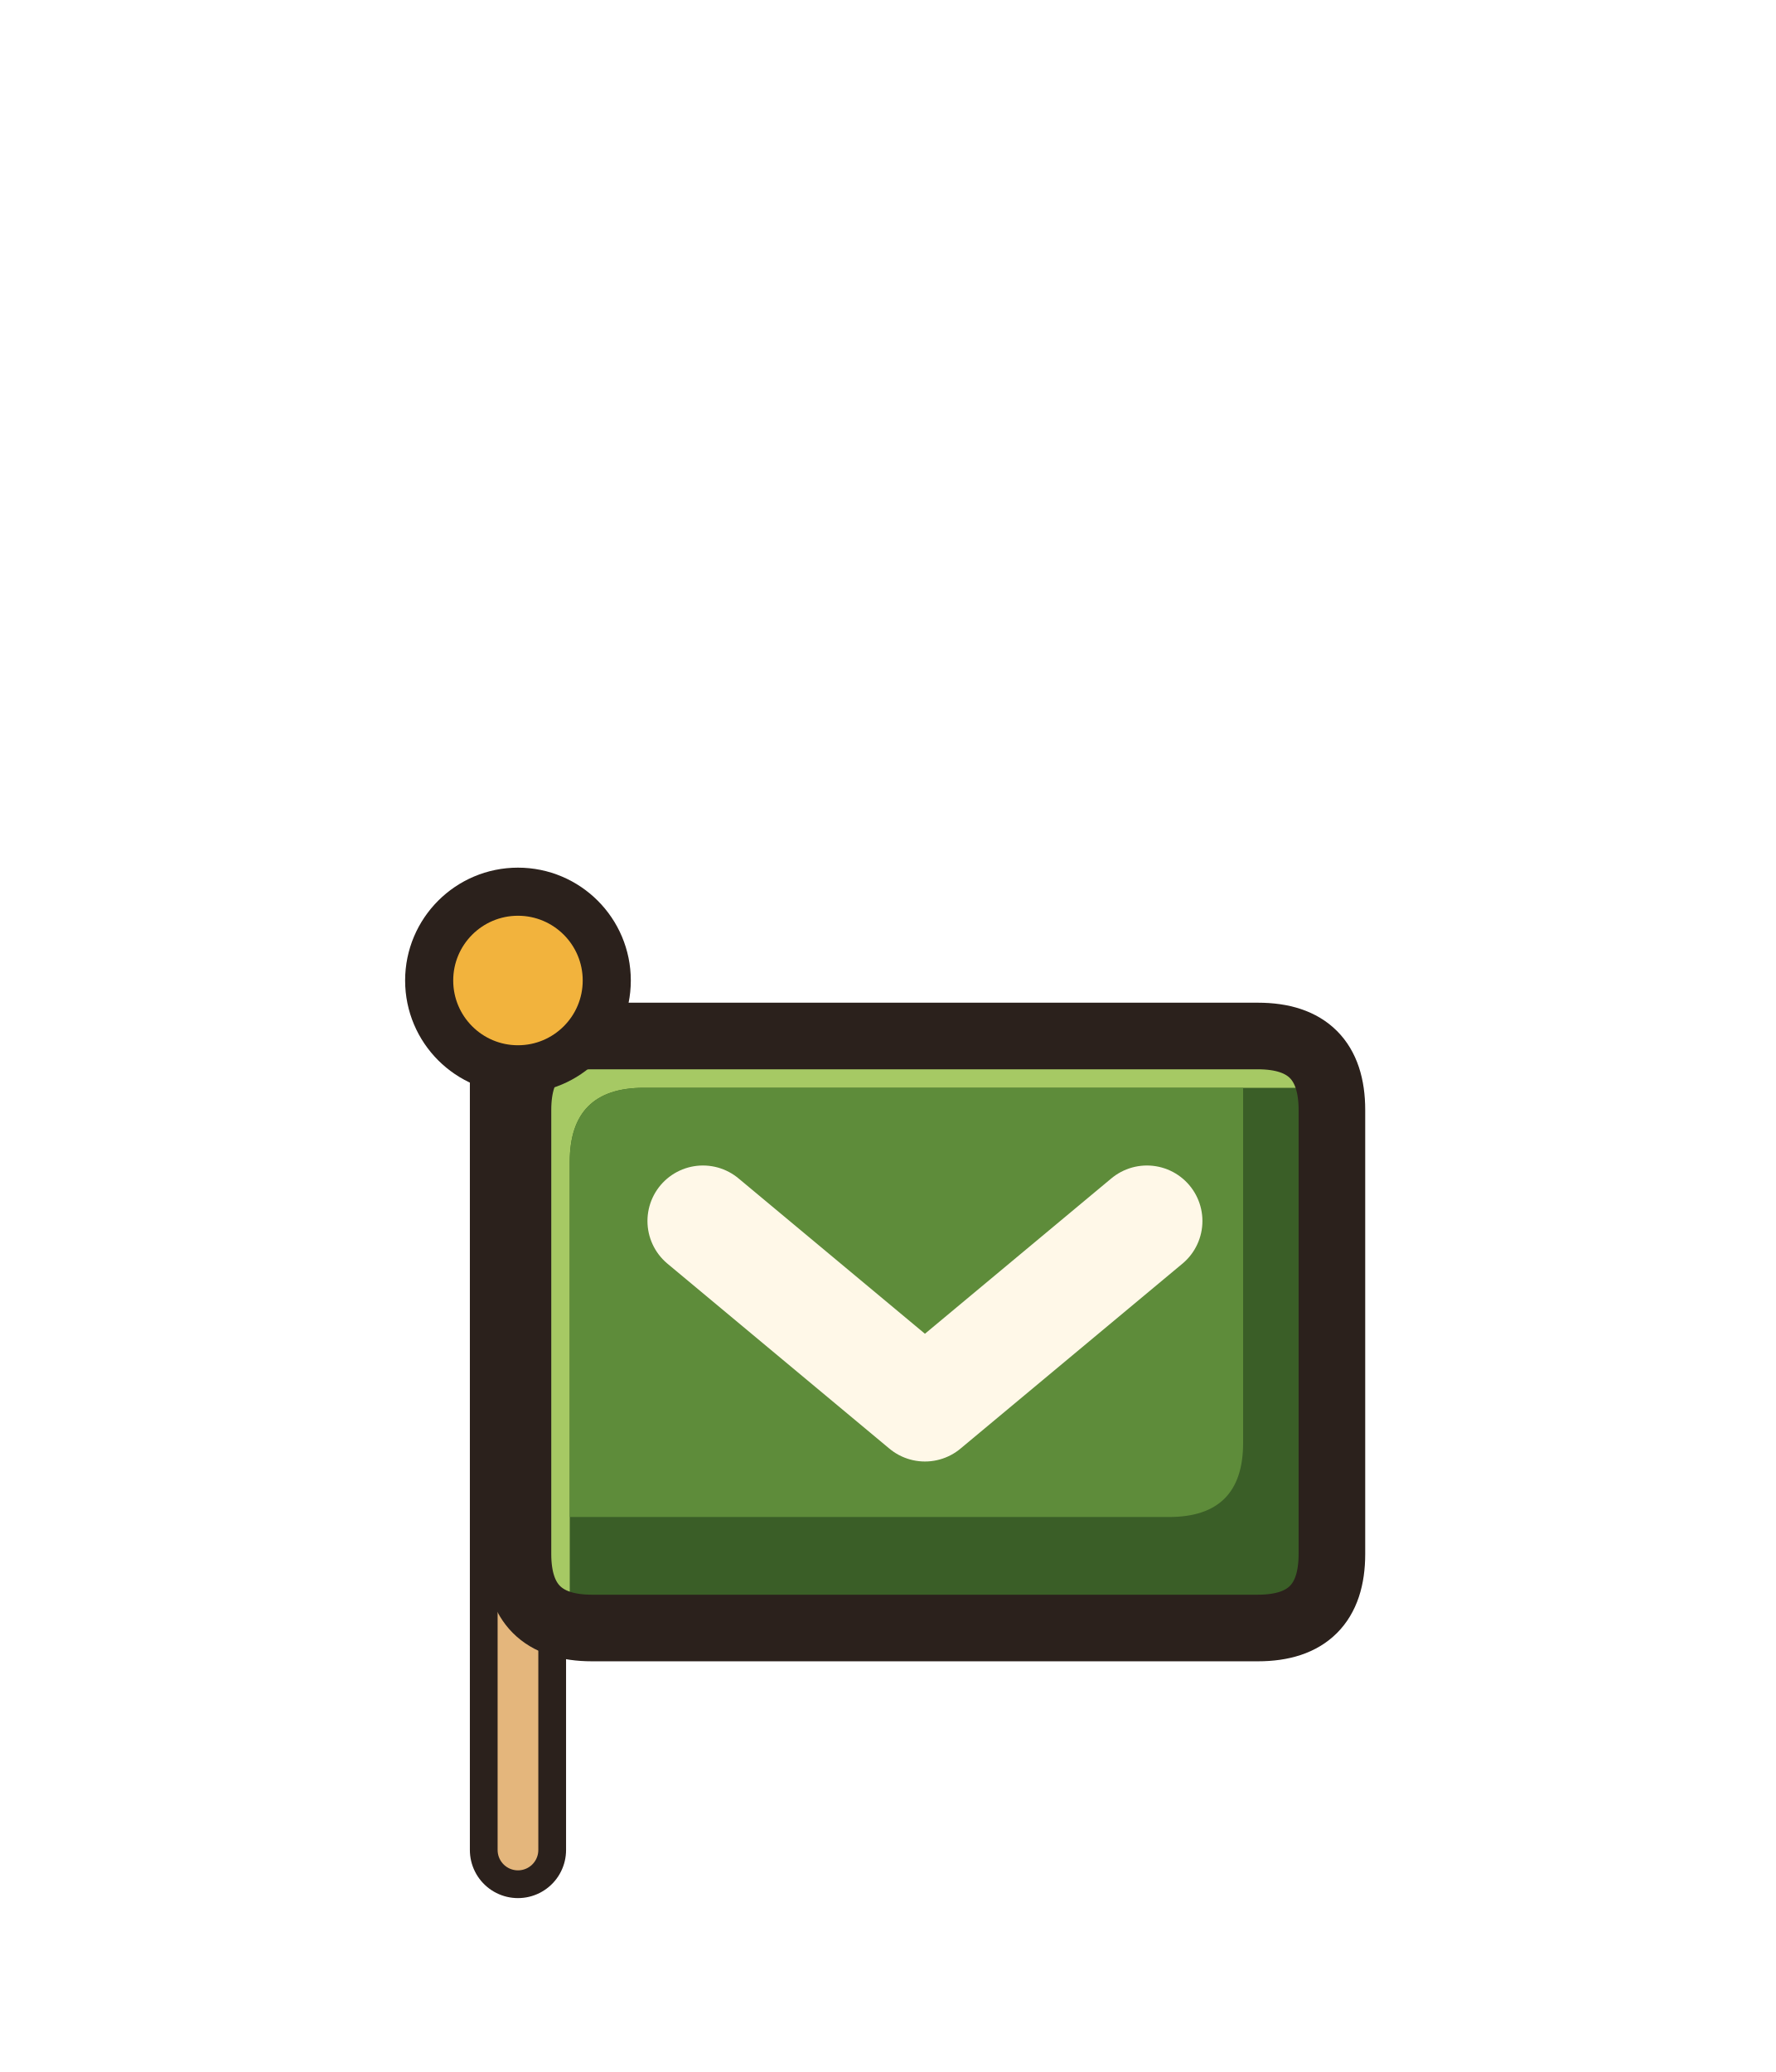
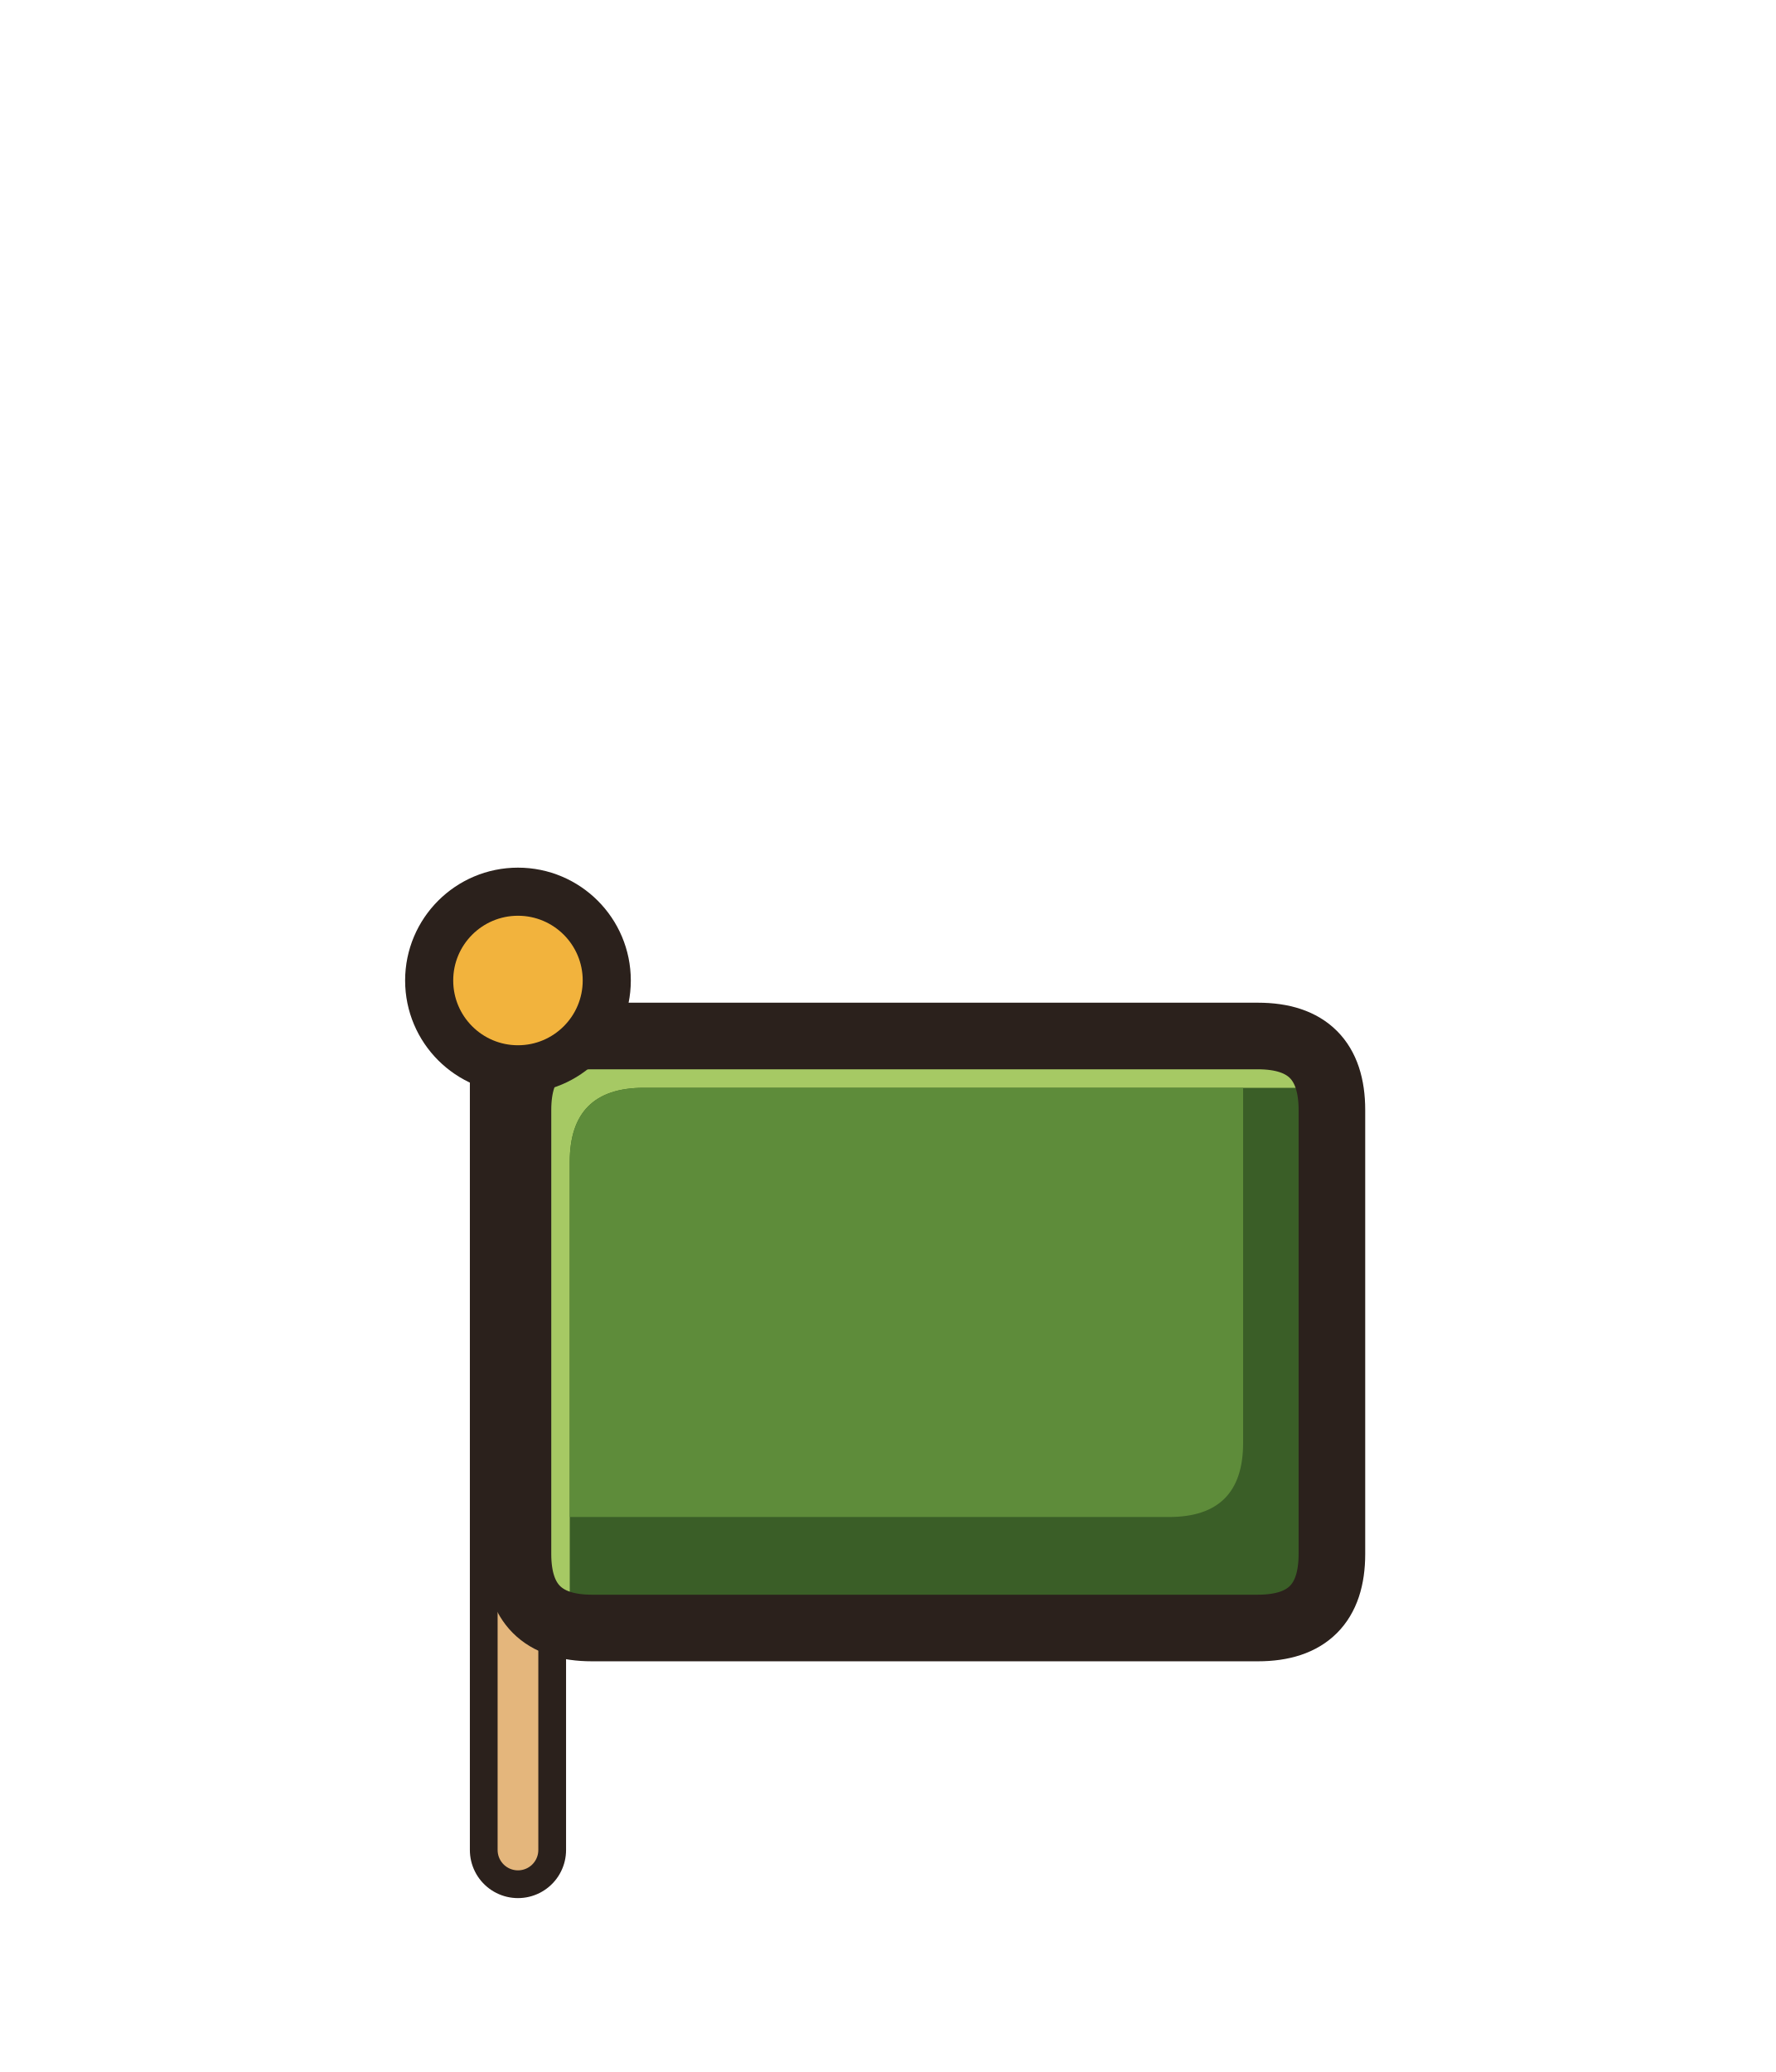
<svg xmlns="http://www.w3.org/2000/svg" width="48" height="56" viewBox="-14 -50 48 56" role="img" aria-label="Tribe banner">
  <path d="M0 0L0 -23" fill="none" stroke="#2B211C" stroke-width="2.6" stroke-linecap="round" stroke-linejoin="round" />
  <path d="M0 0L0 -23" fill="none" stroke="#E4B67C" stroke-width="1.1" stroke-linecap="round" stroke-linejoin="round" />
  <defs>
    <path id="b_0" d="M0 -20Q0 -22 2 -22L20 -22Q22 -22 22 -20L22 -8Q22 -6 20 -6L2 -6Q0 -6 0 -8Z" />
    <clipPath id="b_1">
      <use href="#b_0" />
    </clipPath>
    <clipPath id="b_2">
      <use href="#b_0" transform="translate(1.4 1.4)" />
    </clipPath>
  </defs>
  <g clip-path="url(#b_1)">
    <use href="#b_0" fill="#A6C964" />
    <use href="#b_0" fill="#3A5E27" transform="translate(1.4 1.4)" />
    <g clip-path="url(#b_2)">
      <use href="#b_0" fill="#5E8C3A" transform="translate(-2.4 -3)" />
    </g>
  </g>
  <use href="#b_0" fill="none" stroke="#2B211C" stroke-width="1.8" stroke-linejoin="round" />
-   <path d="M5 -17l6 5l6 -5" fill="none" stroke="#FFF8E8" stroke-width="3" stroke-linecap="round" stroke-linejoin="round" />
  <circle cx="0" cy="-23.5" r="2.4" fill="#F2B33D" stroke="#2B211C" stroke-width="1.3" />
</svg>
